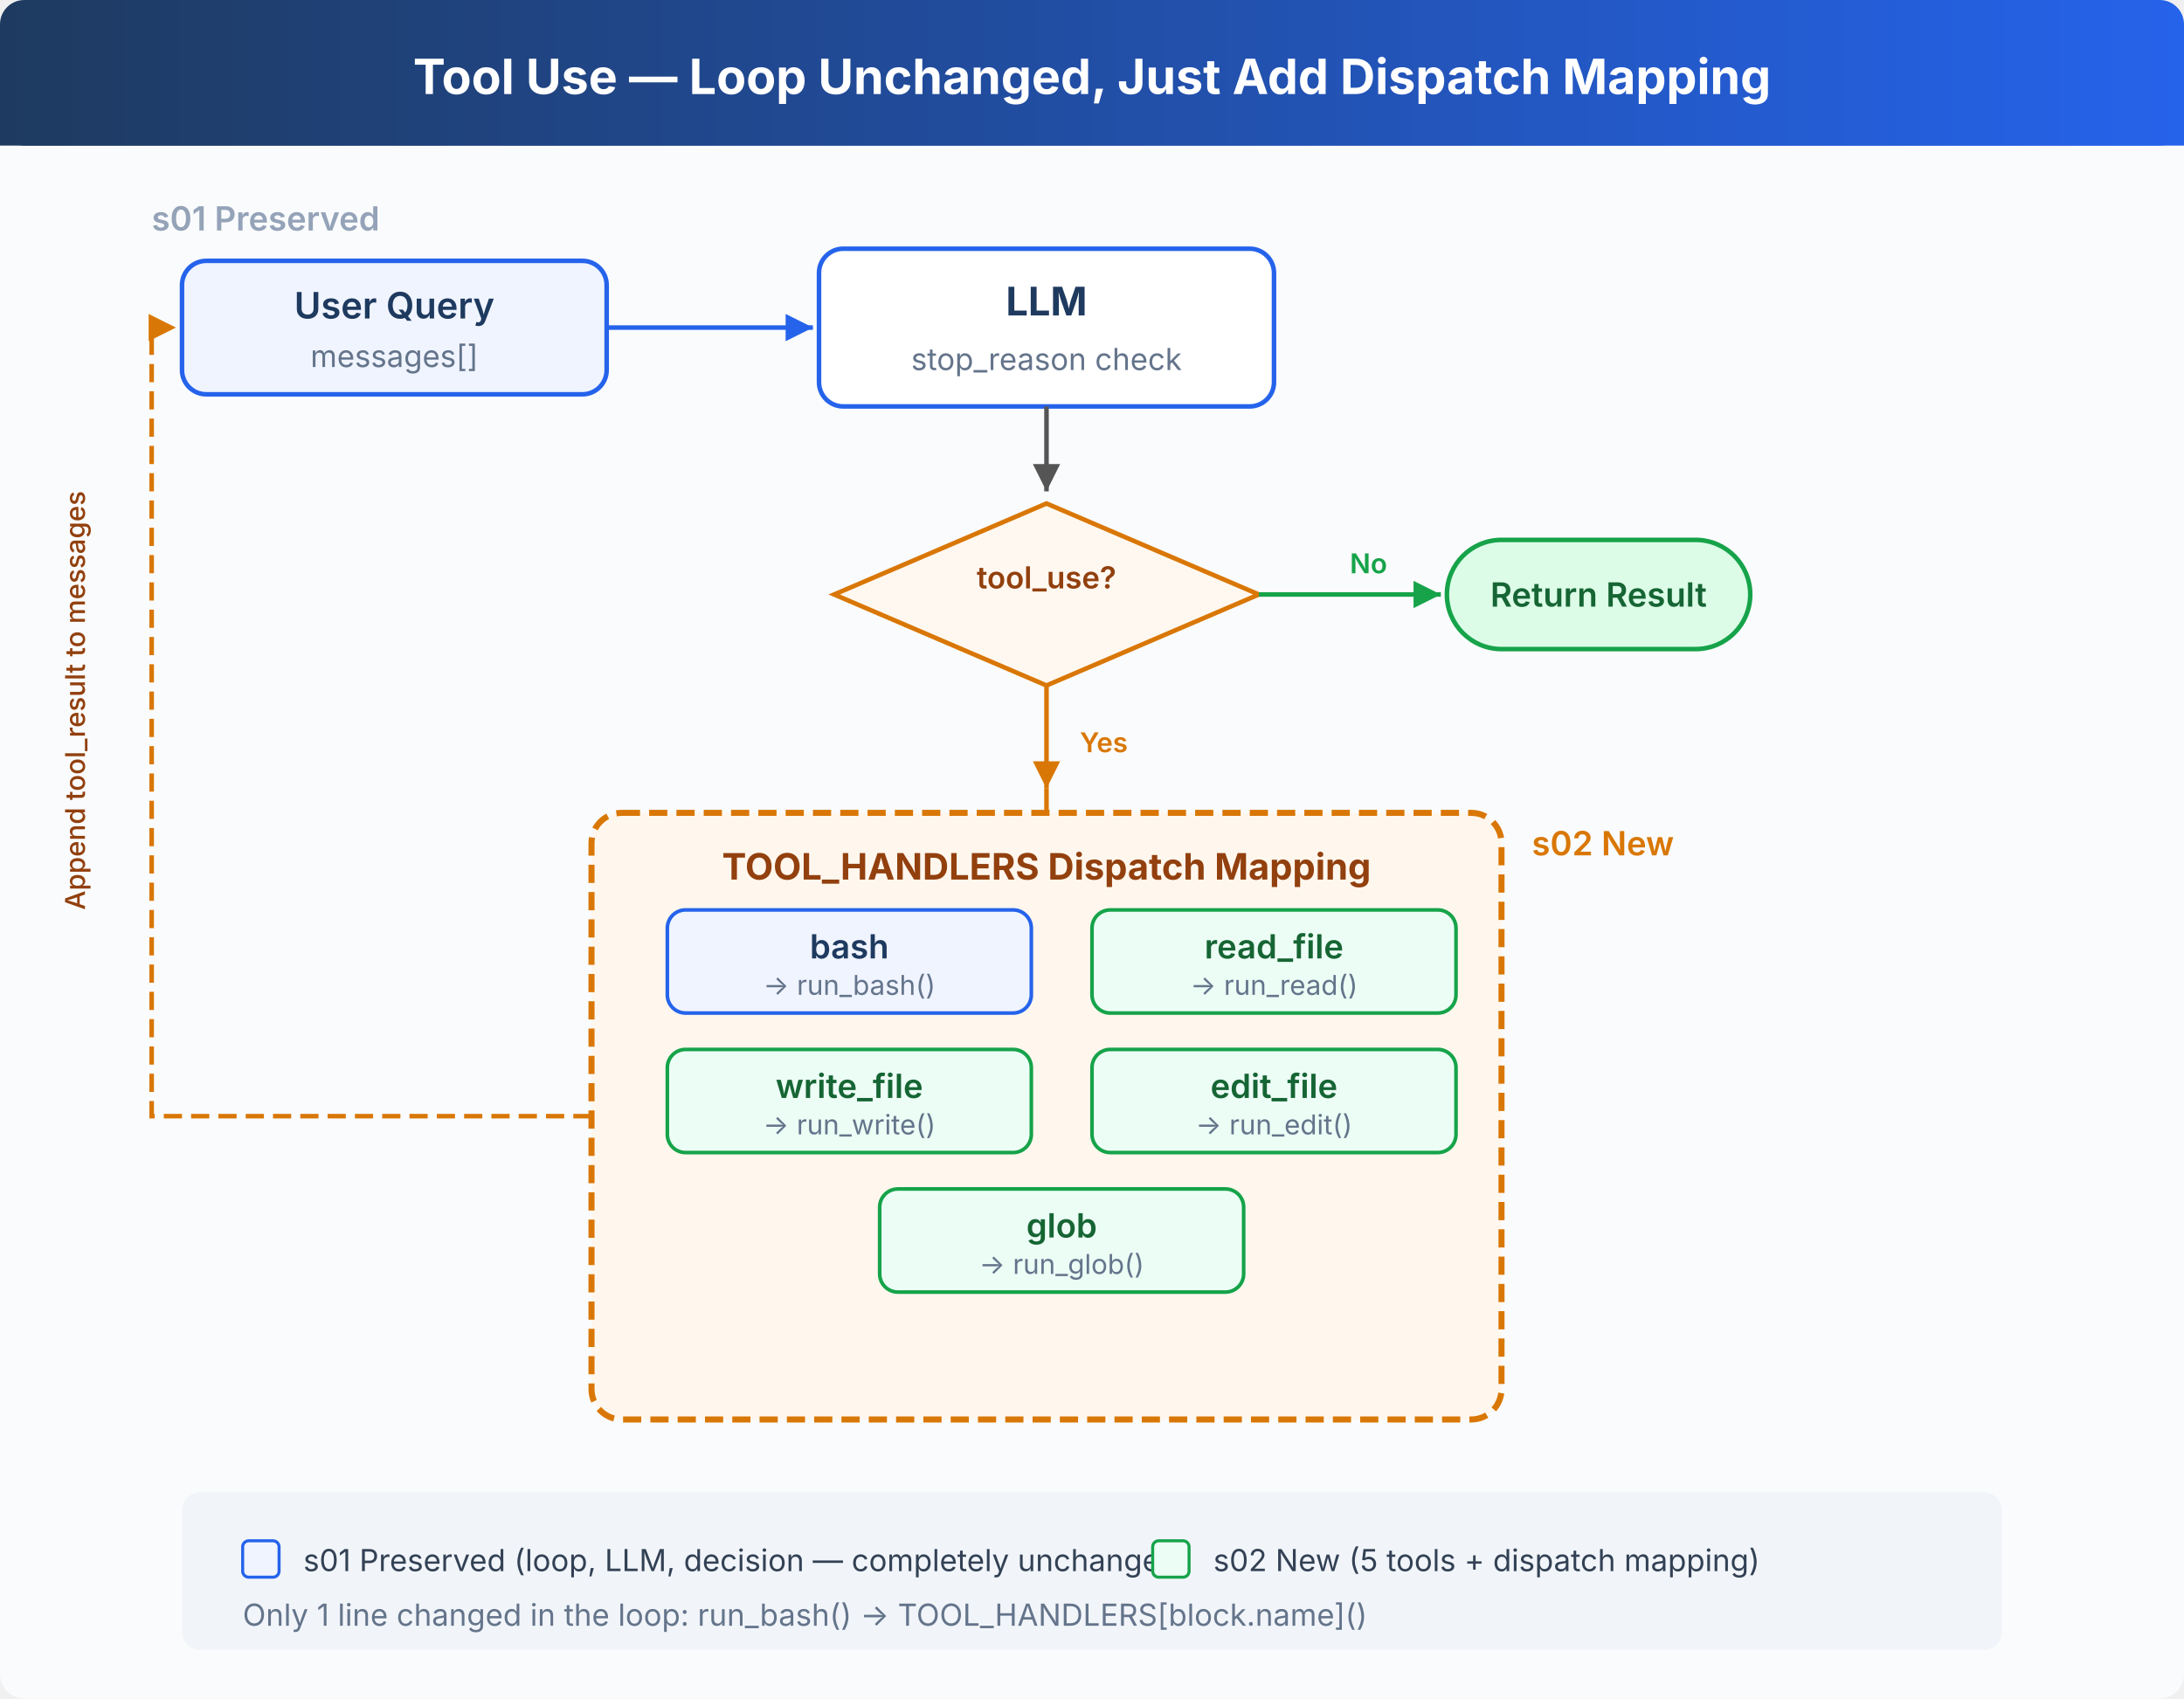
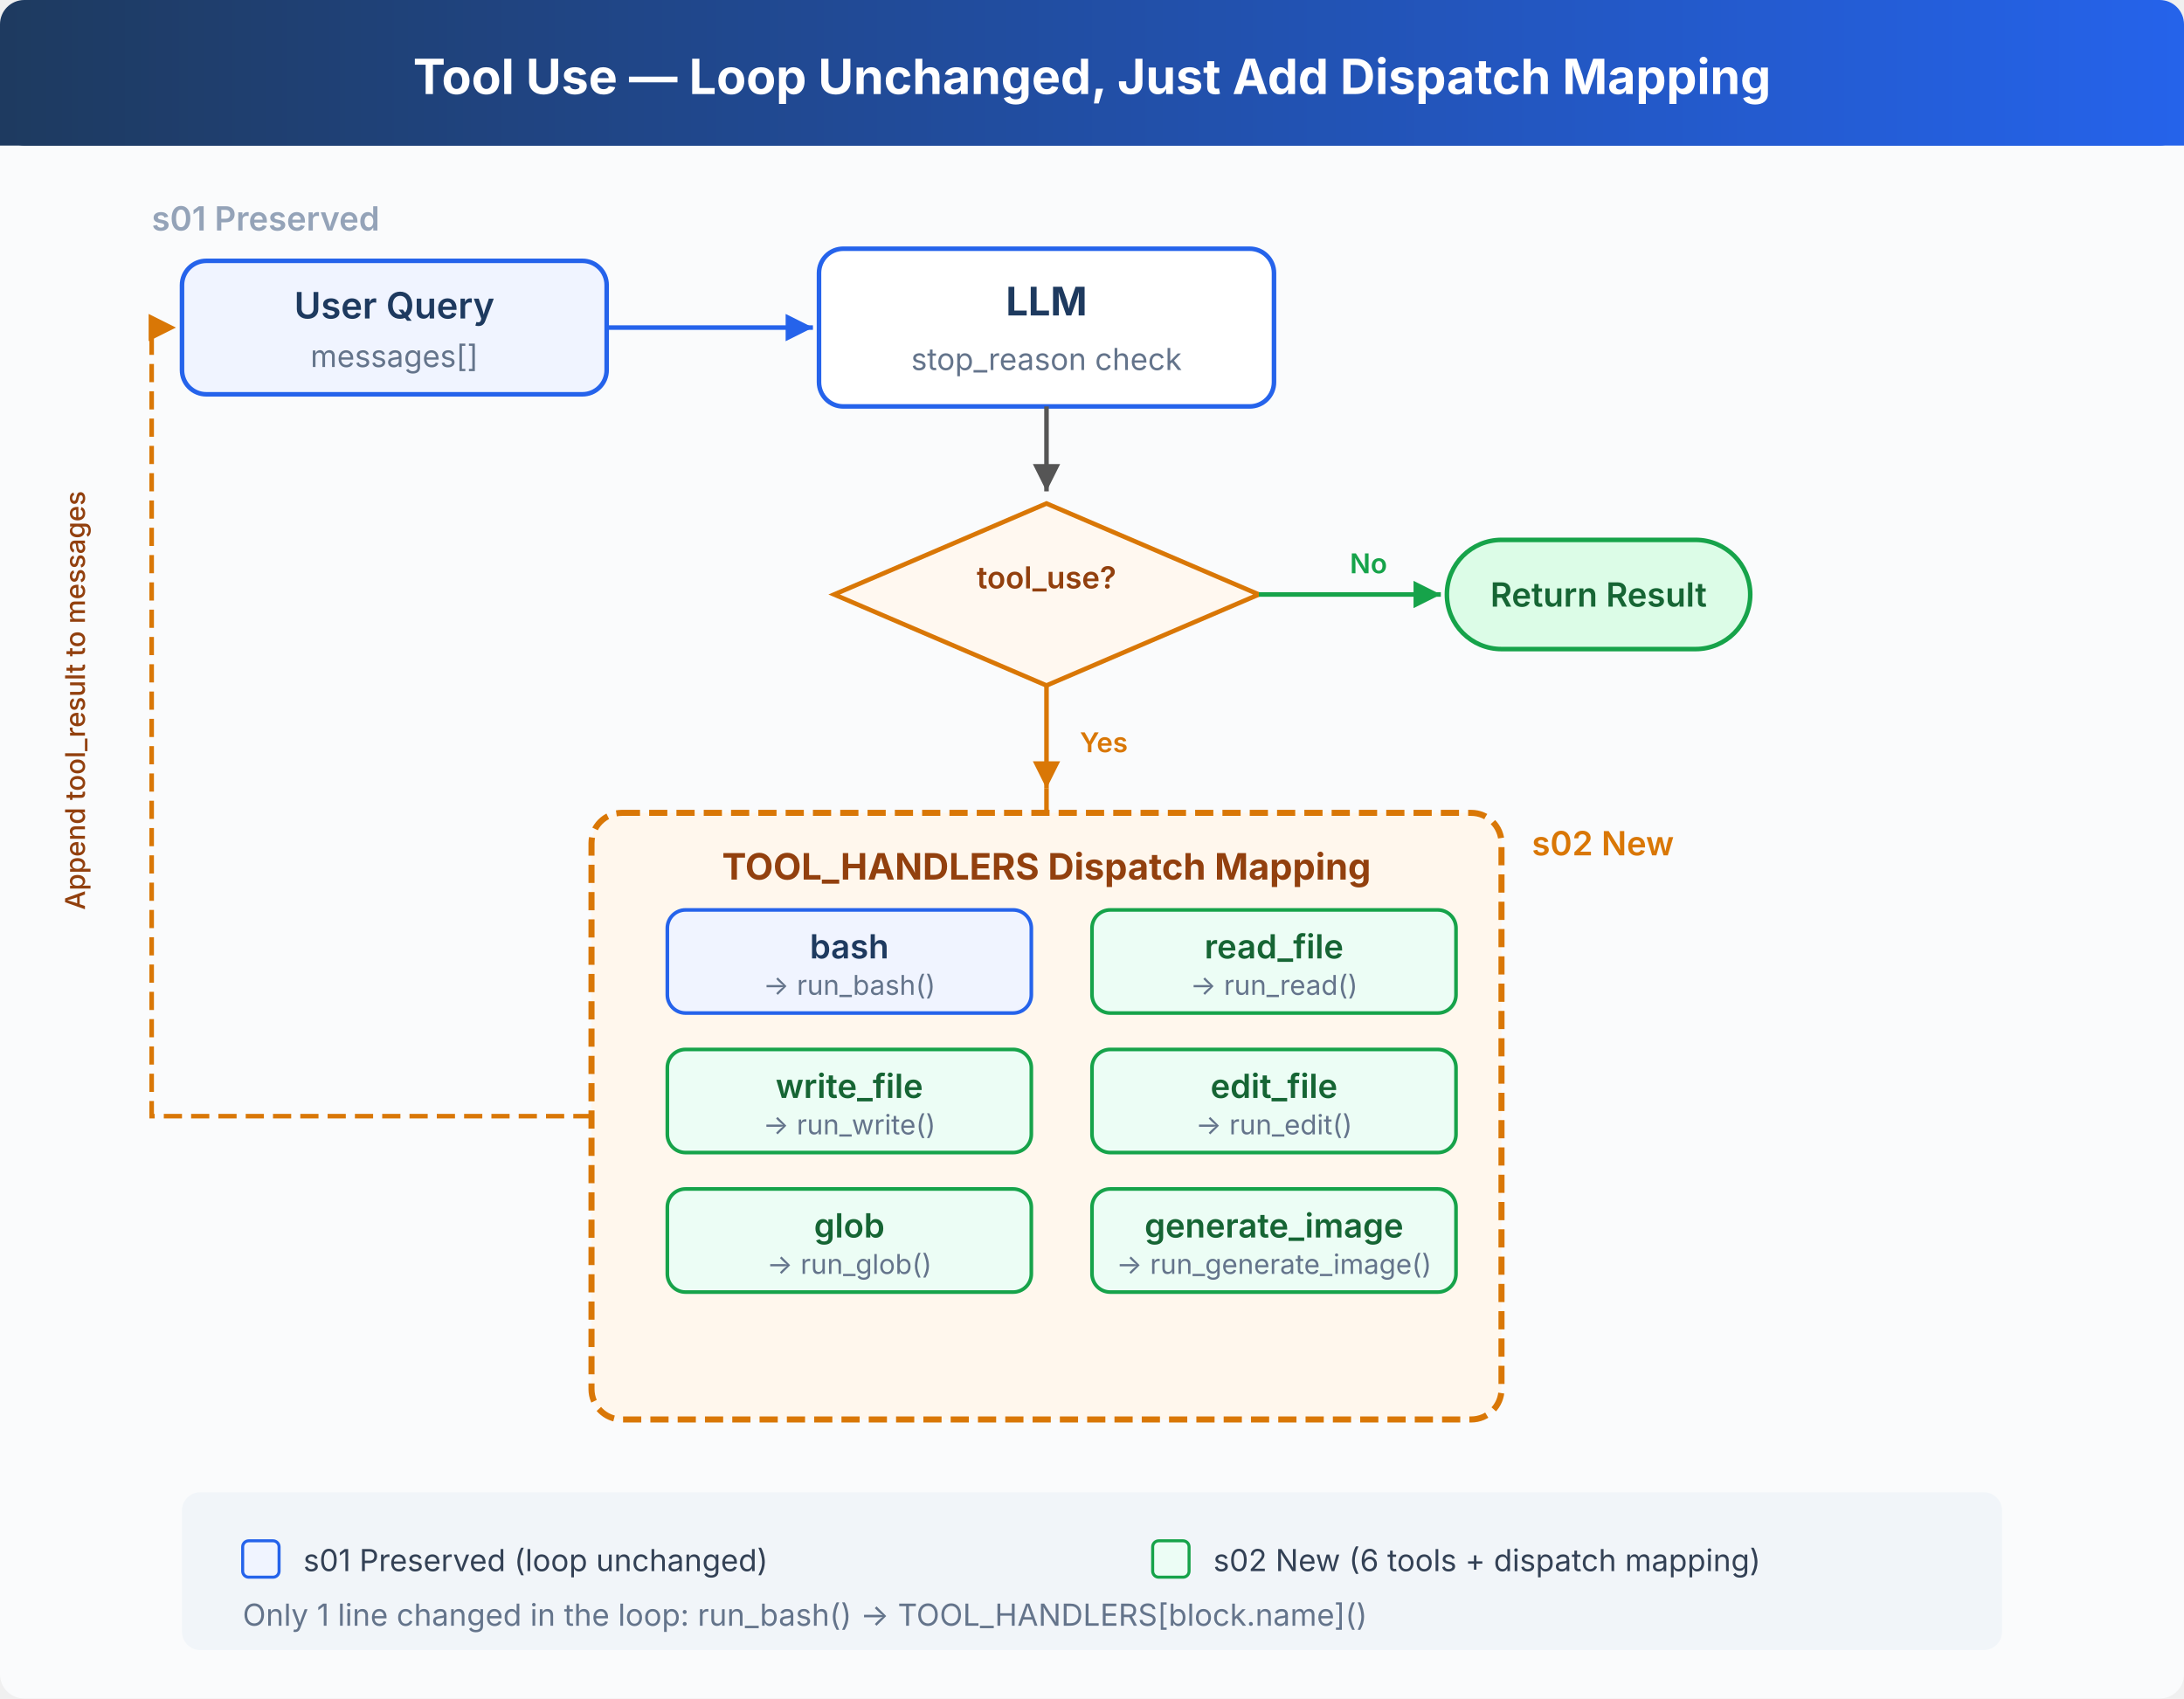
<svg xmlns="http://www.w3.org/2000/svg" viewBox="0 0 720 560" font-family="system-ui, -apple-system, sans-serif">
  <defs>
    <marker id="arrow" viewBox="0 0 10 10" refX="10" refY="5" markerWidth="6" markerHeight="6" orient="auto-start-reverse">
      <path d="M 0 0 L 10 5 L 0 10 z" fill="#555" />
    </marker>
    <marker id="arrow-blue" viewBox="0 0 10 10" refX="10" refY="5" markerWidth="6" markerHeight="6" orient="auto-start-reverse">
      <path d="M 0 0 L 10 5 L 0 10 z" fill="#2563eb" />
    </marker>
    <marker id="arrow-green" viewBox="0 0 10 10" refX="10" refY="5" markerWidth="6" markerHeight="6" orient="auto-start-reverse">
      <path d="M 0 0 L 10 5 L 0 10 z" fill="#16a34a" />
    </marker>
    <marker id="arrow-orange" viewBox="0 0 10 10" refX="10" refY="5" markerWidth="6" markerHeight="6" orient="auto-start-reverse">
      <path d="M 0 0 L 10 5 L 0 10 z" fill="#d97706" />
    </marker>
    <linearGradient id="header" x1="0" y1="0" x2="1" y2="0">
      <stop offset="0%" stop-color="#1e3a5f" />
      <stop offset="100%" stop-color="#2563eb" />
    </linearGradient>
  </defs>
  <rect width="720" height="560" fill="#fafbfc" rx="8" />
  <rect x="0" y="0" width="720" height="48" fill="url(#header)" rx="8" />
  <rect x="0" y="40" width="720" height="8" fill="url(#header)" />
  <text x="360" y="31" fill="#fff" font-size="16" font-weight="700" text-anchor="middle">Tool Use — Loop Unchanged, Just Add Dispatch Mapping</text>
  <text x="50" y="76" fill="#94a3b8" font-size="11" font-weight="600">s01 Preserved</text>
  <rect x="60" y="86" width="140" height="44" rx="8" fill="#f0f4ff" stroke="#2563eb" stroke-width="1.5" />
  <text x="130" y="105" fill="#1e3a5f" font-size="12" font-weight="600" text-anchor="middle">User Query</text>
  <text x="130" y="121" fill="#64748b" font-size="10" text-anchor="middle">messages[]</text>
  <line x1="200" y1="108" x2="268" y2="108" stroke="#2563eb" stroke-width="1.5" marker-end="url(#arrow-blue)" />
  <rect x="270" y="82" width="150" height="52" rx="8" fill="#fff" stroke="#2563eb" stroke-width="1.5" />
  <text x="345" y="104" fill="#1e3a5f" font-size="13" font-weight="700" text-anchor="middle">LLM</text>
  <text x="345" y="122" fill="#64748b" font-size="10" text-anchor="middle">stop_reason check</text>
  <line x1="345" y1="134" x2="345" y2="162" stroke="#555" stroke-width="1.5" marker-end="url(#arrow)" />
  <polygon points="345,166 415,196 345,226 275,196" fill="#fff8f0" stroke="#d97706" stroke-width="1.5" />
  <text x="345" y="194" fill="#92400e" font-size="10" font-weight="600" text-anchor="middle">tool_use?</text>
  <line x1="415" y1="196" x2="475" y2="196" stroke="#16a34a" stroke-width="1.5" marker-end="url(#arrow-green)" />
  <text x="445" y="189" fill="#16a34a" font-size="9" font-weight="600">No</text>
  <rect x="477" y="178" width="100" height="36" rx="18" fill="#dcfce7" stroke="#16a34a" stroke-width="1.5" />
  <text x="527" y="200" fill="#166534" font-size="11" font-weight="600" text-anchor="middle">Return Result</text>
  <line x1="345" y1="226" x2="345" y2="260" stroke="#d97706" stroke-width="1.5" marker-end="url(#arrow-orange)" />
  <text x="356" y="248" fill="#d97706" font-size="9" font-weight="600">Yes</text>
  <text x="505" y="282" fill="#d97706" font-size="11" font-weight="600">s02 New</text>
  <rect x="195" y="268" width="300" height="200" rx="10" fill="#fff7ed" stroke="#d97706" stroke-width="2" stroke-dasharray="6,3" />
  <text x="345" y="290" fill="#92400e" font-size="12" font-weight="700" text-anchor="middle">TOOL_HANDLERS Dispatch Mapping</text>
  <line x1="345" y1="260" x2="345" y2="268" stroke="#d97706" stroke-width="1.5" />
  <rect x="220" y="300" width="120" height="34" rx="6" fill="#f0f4ff" stroke="#2563eb" stroke-width="1.2" />
  <text x="280" y="316" fill="#1e3a5f" font-size="11" font-weight="600" text-anchor="middle">bash</text>
  <text x="280" y="328" fill="#64748b" font-size="9" text-anchor="middle">→ run_bash()</text>
  <rect x="360" y="300" width="120" height="34" rx="6" fill="#ecfdf5" stroke="#16a34a" stroke-width="1.2" />
  <text x="420" y="316" fill="#166534" font-size="11" font-weight="600" text-anchor="middle">read_file</text>
  <text x="420" y="328" fill="#64748b" font-size="9" text-anchor="middle">→ run_read()</text>
  <rect x="220" y="346" width="120" height="34" rx="6" fill="#ecfdf5" stroke="#16a34a" stroke-width="1.2" />
  <text x="280" y="362" fill="#166534" font-size="11" font-weight="600" text-anchor="middle">write_file</text>
  <text x="280" y="374" fill="#64748b" font-size="9" text-anchor="middle">→ run_write()</text>
  <rect x="360" y="346" width="120" height="34" rx="6" fill="#ecfdf5" stroke="#16a34a" stroke-width="1.2" />
  <text x="420" y="362" fill="#166534" font-size="11" font-weight="600" text-anchor="middle">edit_file</text>
  <text x="420" y="374" fill="#64748b" font-size="9" text-anchor="middle">→ run_edit()</text>
-   <rect x="290" y="392" width="120" height="34" rx="6" fill="#ecfdf5" stroke="#16a34a" stroke-width="1.2" />
-   <text x="350" y="408" fill="#166534" font-size="11" font-weight="600" text-anchor="middle">glob</text>
-   <text x="350" y="420" fill="#64748b" font-size="9" text-anchor="middle">→ run_glob()</text>
+   <rect x="220" y="392" width="120" height="34" rx="6" fill="#ecfdf5" stroke="#16a34a" stroke-width="1.2" />
+   <text x="280" y="408" fill="#166534" font-size="11" font-weight="600" text-anchor="middle">glob</text>
+   <text x="280" y="420" fill="#64748b" font-size="9" text-anchor="middle">→ run_glob()</text>
+   <rect x="360" y="392" width="120" height="34" rx="6" fill="#ecfdf5" stroke="#16a34a" stroke-width="1.2" />
+   <text x="420" y="408" fill="#166534" font-size="11" font-weight="600" text-anchor="middle">generate_image</text>
+   <text x="420" y="420" fill="#64748b" font-size="9" text-anchor="middle">→ run_generate_image()</text>
  <path d="M 195 368 L 50 368 L 50 108 L 58 108" fill="none" stroke="#d97706" stroke-width="1.5" marker-end="url(#arrow-orange)" stroke-dasharray="6,3" />
  <text x="28" y="300" fill="#92400e" font-size="9" font-weight="500" transform="rotate(-90, 28, 300)">Append tool_result to messages</text>
  <rect x="60" y="492" width="600" height="52" rx="6" fill="#f1f5f9" />
  <rect x="80" y="508" width="12" height="12" rx="2" fill="#f0f4ff" stroke="#2563eb" stroke-width="1" />
-   <text x="100" y="518" fill="#334155" font-size="10">s01 Preserved (loop, LLM, decision — completely unchanged)</text>
+   <text x="100" y="518" fill="#334155" font-size="10">s01 Preserved (loop unchanged)</text>
  <rect x="380" y="508" width="12" height="12" rx="2" fill="#ecfdf5" stroke="#16a34a" stroke-width="1" />
-   <text x="400" y="518" fill="#334155" font-size="10">s02 New (5 tools + dispatch mapping)</text>
+   <text x="400" y="518" fill="#334155" font-size="10">s02 New (6 tools + dispatch mapping)</text>
  <text x="80" y="536" fill="#64748b" font-size="10">Only 1 line changed in the loop: run_bash() → TOOL_HANDLERS[block.name]()</text>
</svg>
